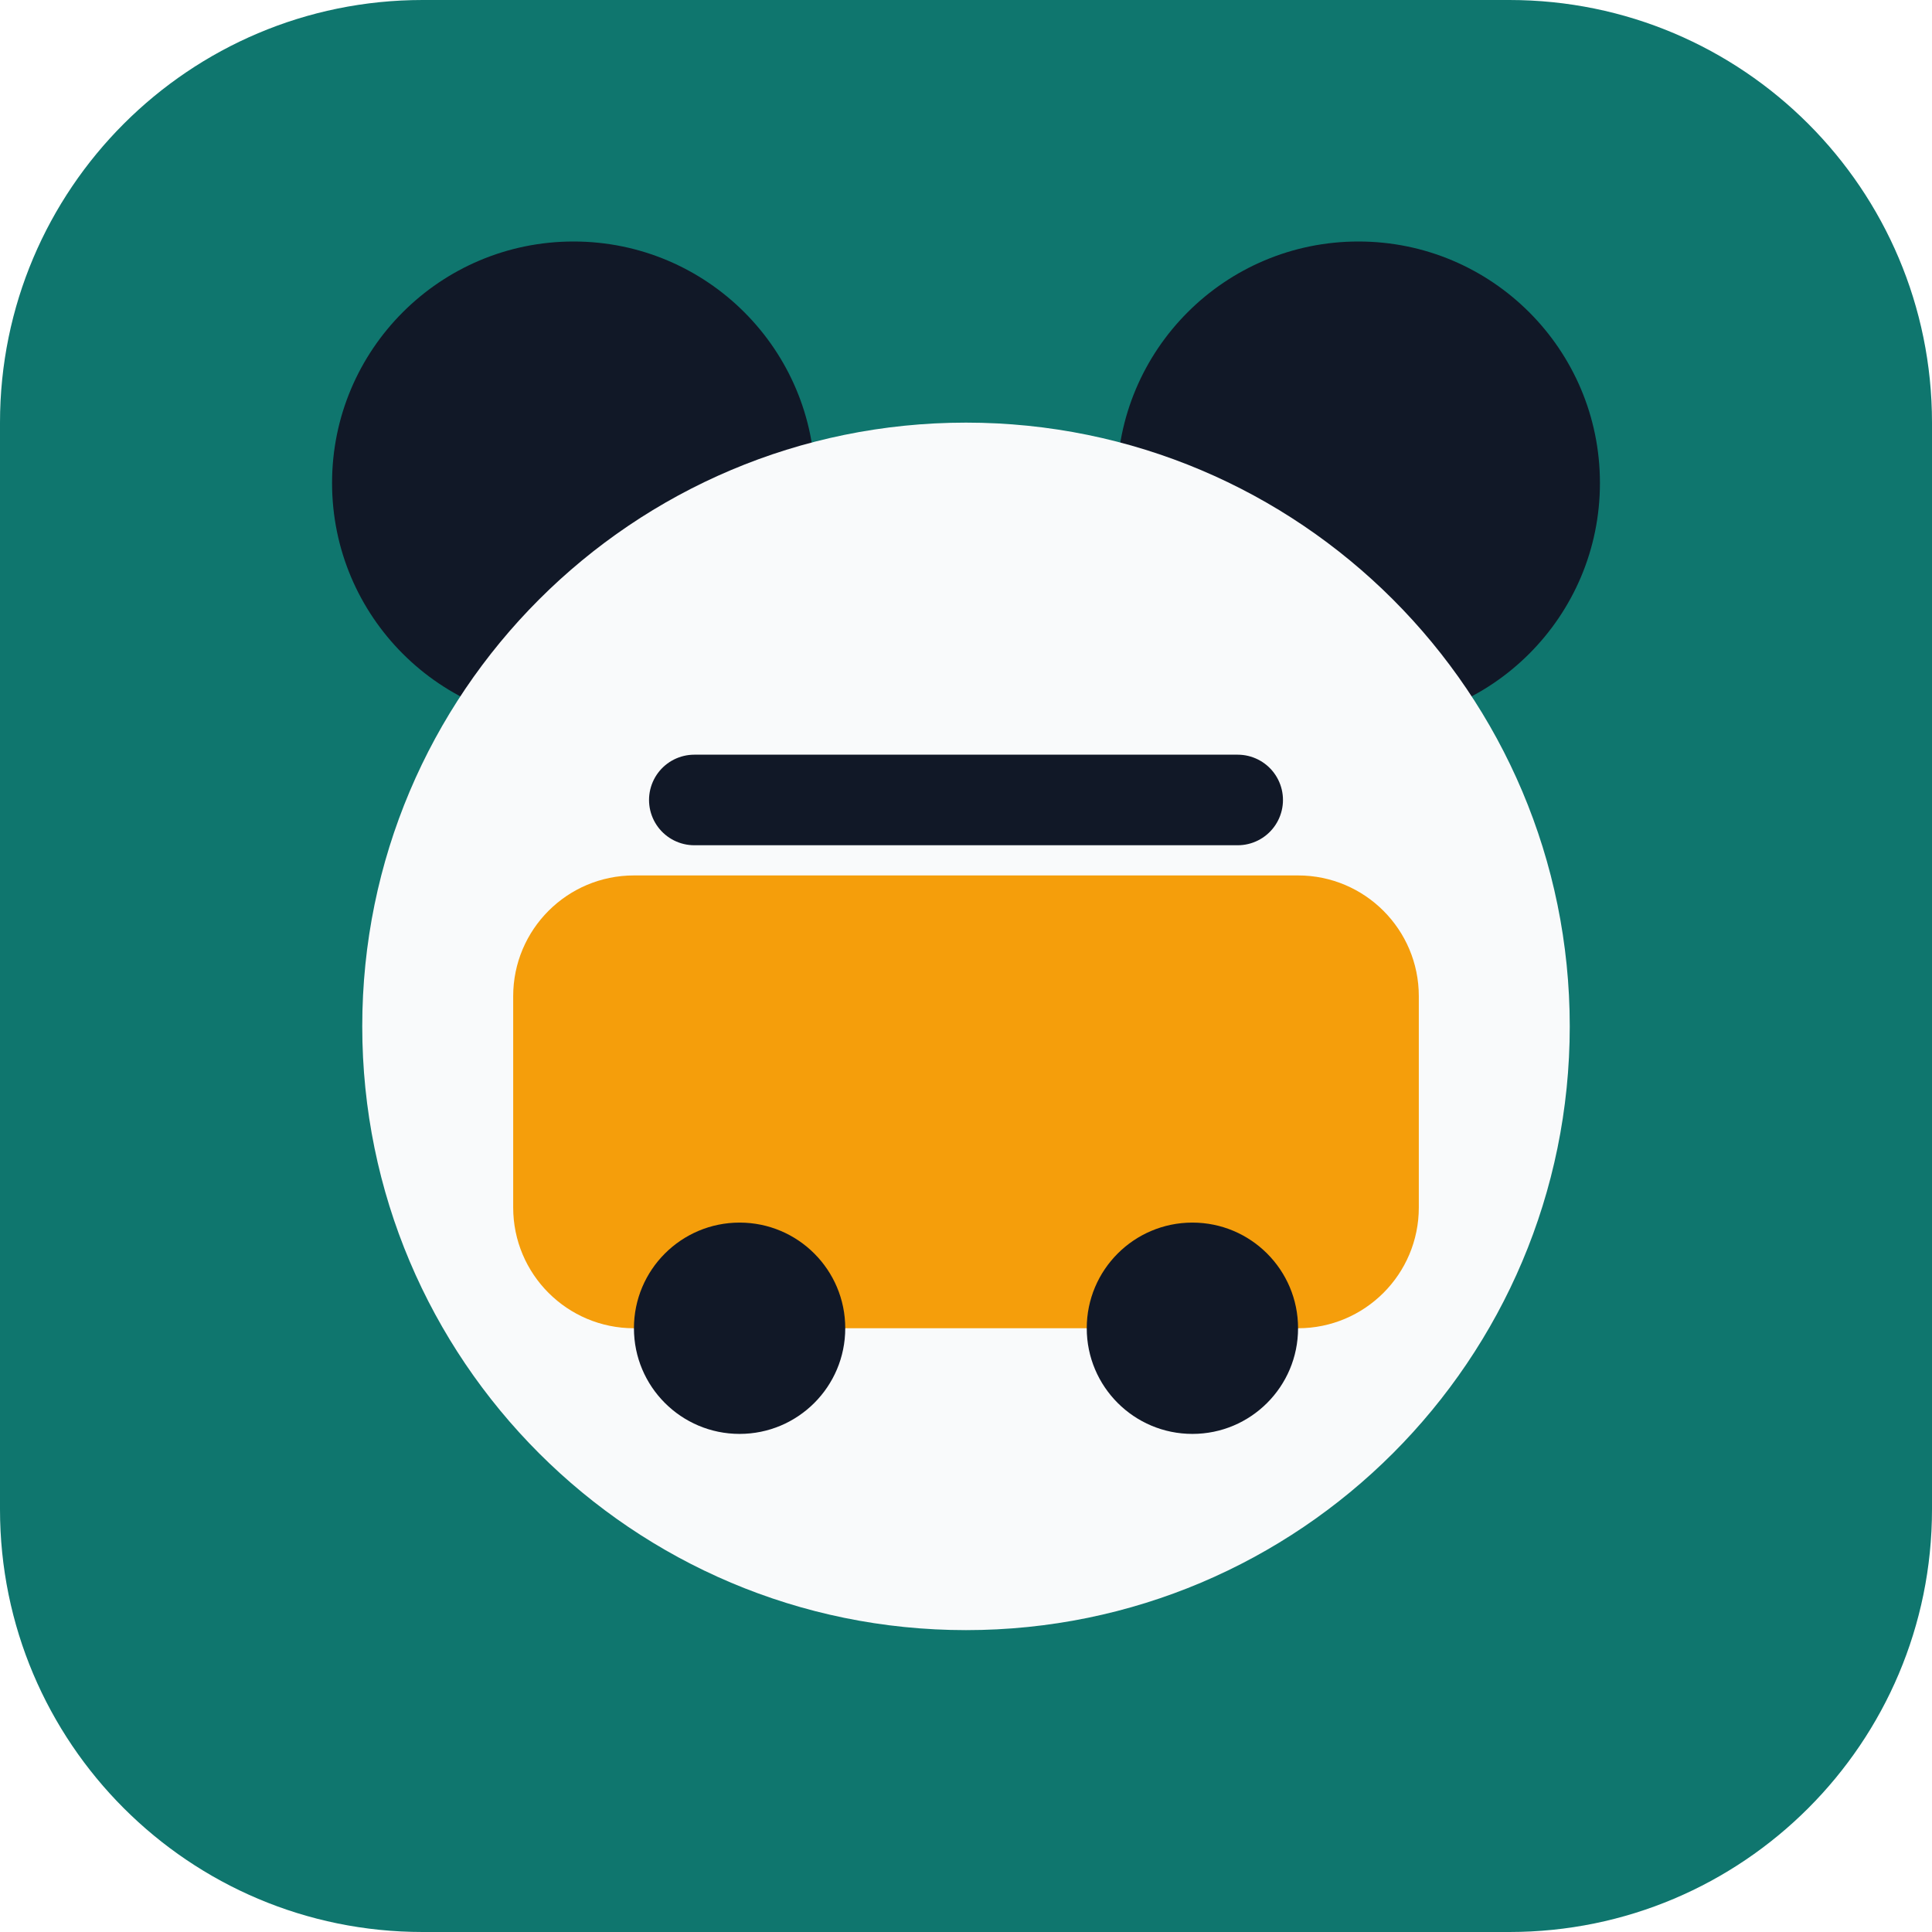
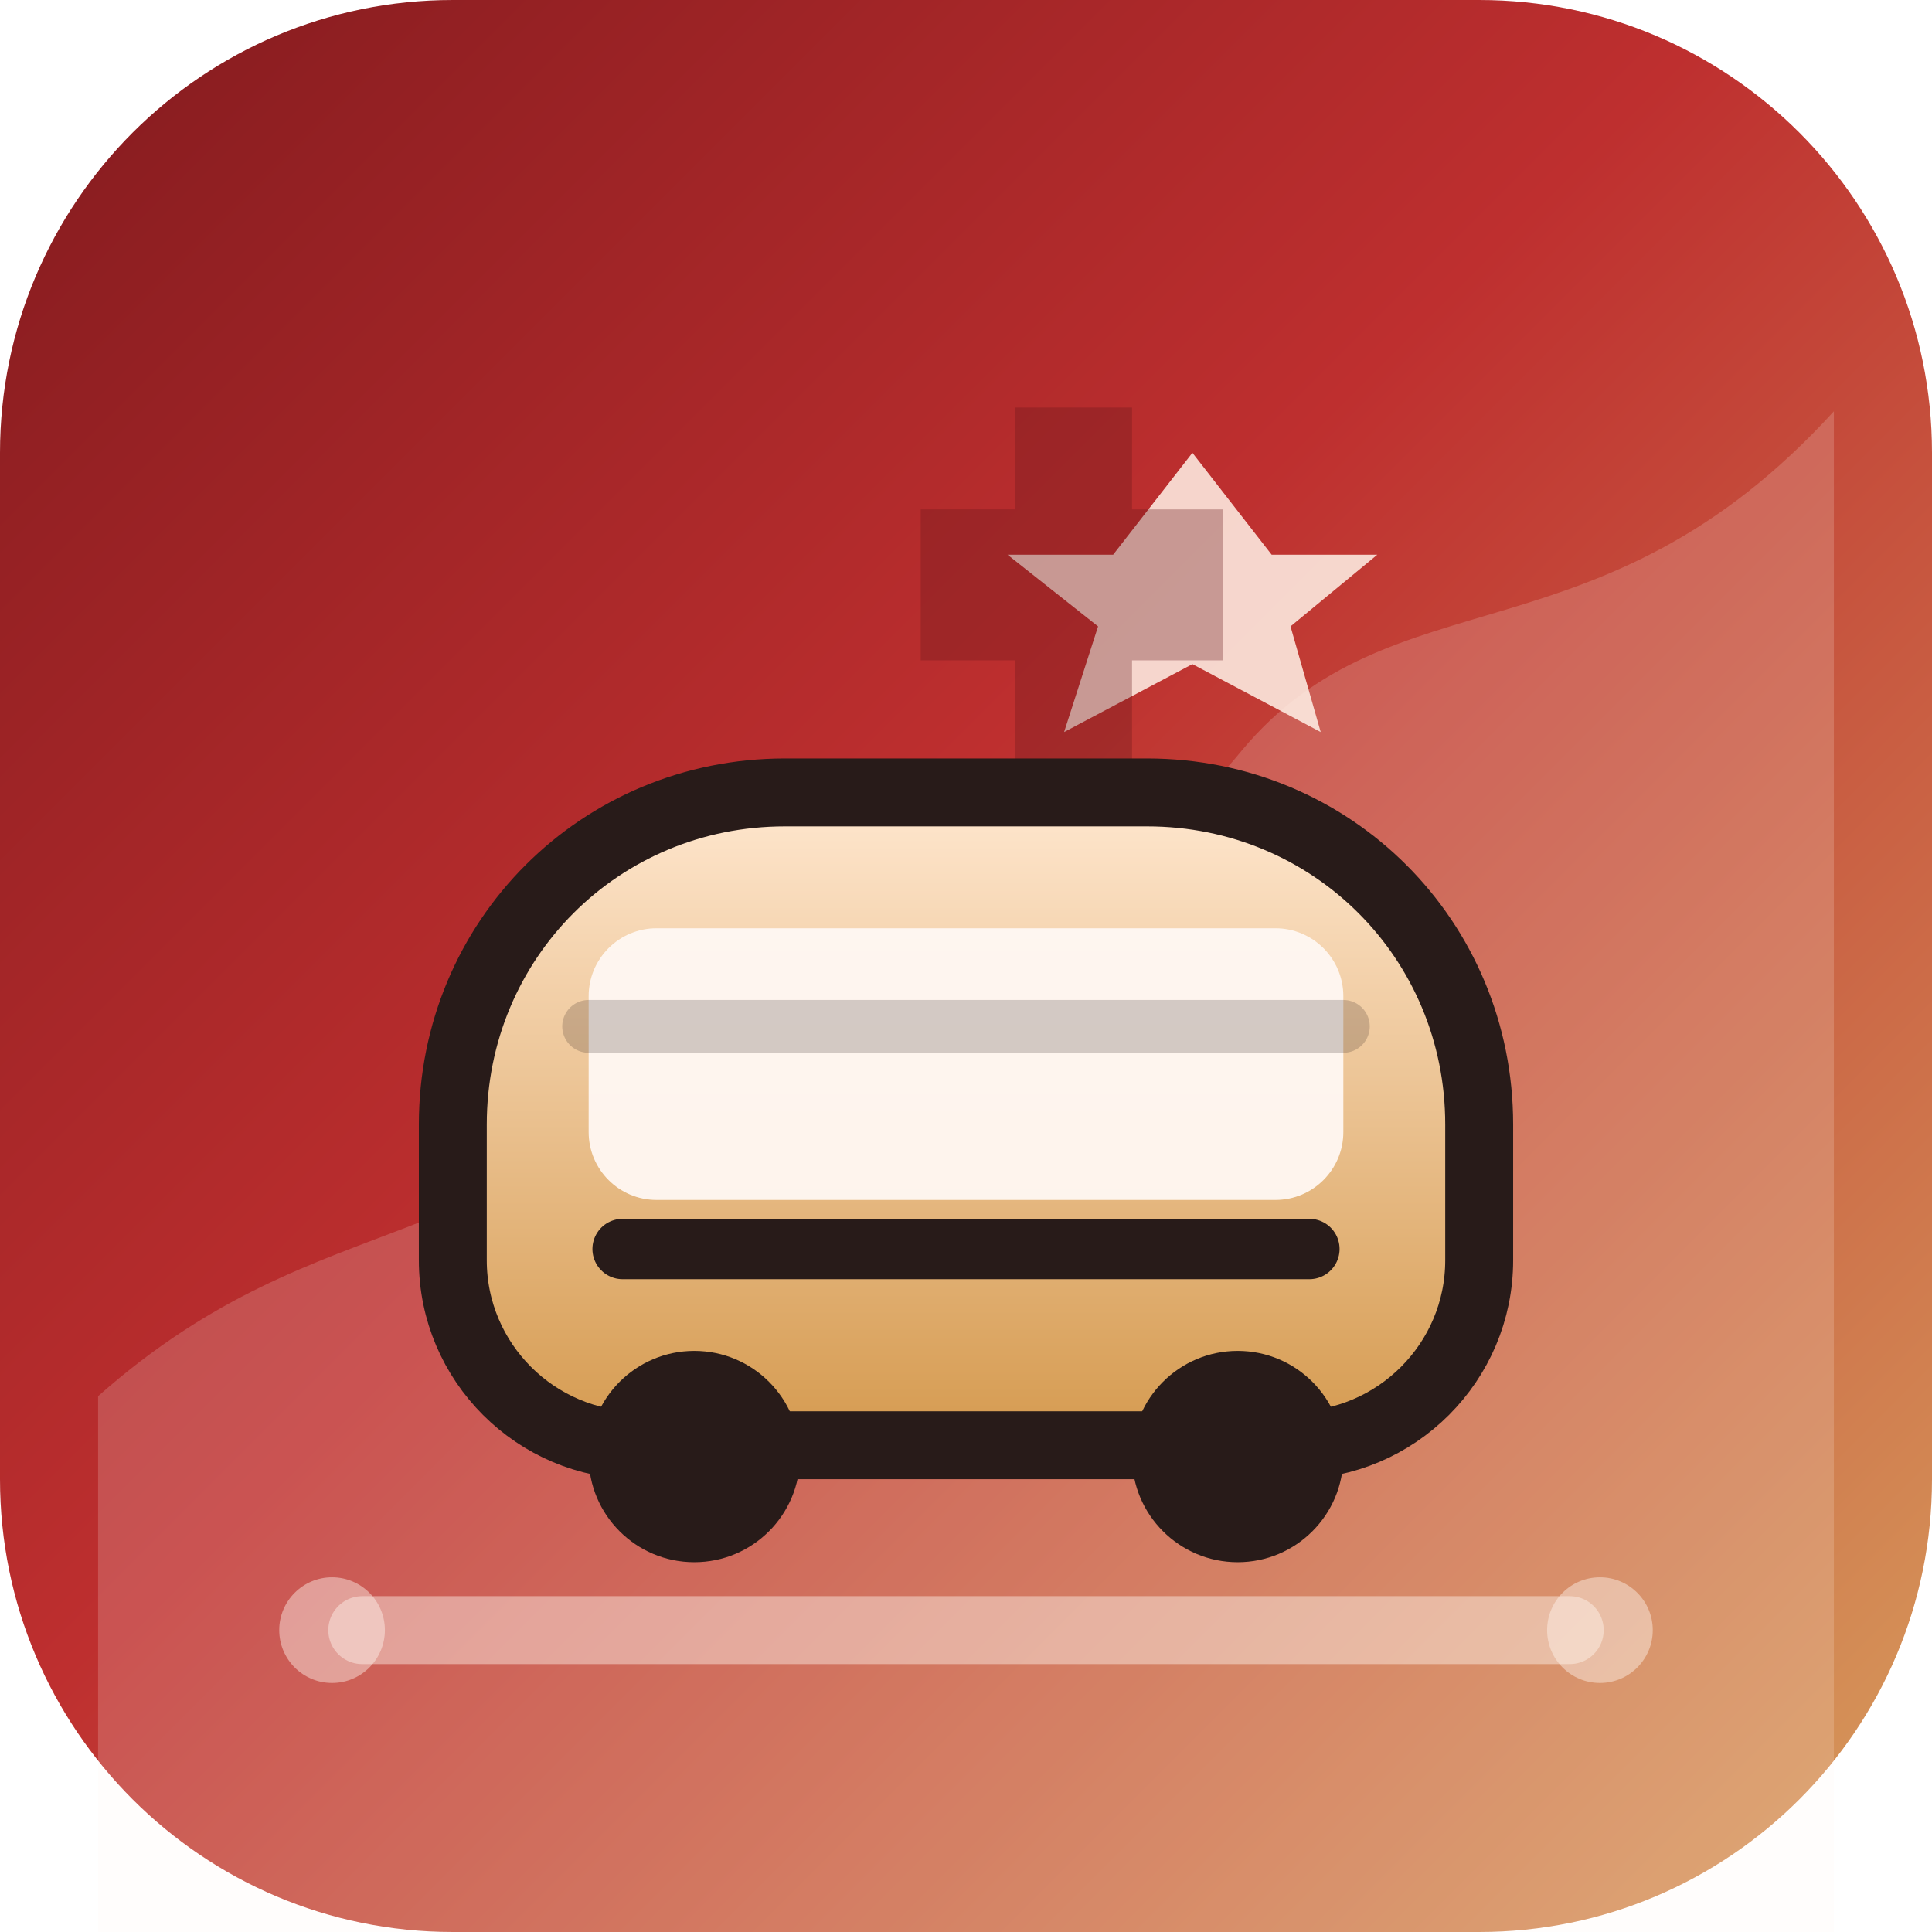
- <svg xmlns="http://www.w3.org/2000/svg" viewBox="0 0 128 128" role="img" aria-label="KumaNORETA icon">
-   <rect width="128" height="128" rx="28" fill="#0f766e" />
-   <circle cx="38" cy="32" r="16" fill="#111827" />
-   <circle cx="90" cy="32" r="16" fill="#111827" />
-   <circle cx="64" cy="68" r="40" fill="#f9fafb" />
-   <rect x="34" y="58" width="60" height="30" rx="8" fill="#f59e0b" />
-   <circle cx="49" cy="88" r="7" fill="#111827" />
-   <circle cx="79" cy="88" r="7" fill="#111827" />
-   <path d="M46 53h36" stroke="#111827" stroke-width="6" stroke-linecap="round" />
+ <svg xmlns="http://www.w3.org/2000/svg" viewBox="0 0 512 512" role="img" aria-label="KumaNORETA icon">
+   <defs>
+     <linearGradient id="bg" x1="0%" y1="0%" x2="100%" y2="100%">
+       <stop offset="0%" stop-color="#821a1e" />
+       <stop offset="45%" stop-color="#be2f2f" />
+       <stop offset="100%" stop-color="#d89f5d" />
+     </linearGradient>
+     <linearGradient id="bus" x1="0%" y1="0%" x2="0%" y2="100%">
+       <stop offset="0%" stop-color="#ffe7cf" />
+       <stop offset="100%" stop-color="#d59a4f" />
+     </linearGradient>
+   </defs>
+   <rect width="512" height="512" rx="120" fill="url(#bg)" />
+   <path d="M26 370C87 316 133 337 184 270C229 211 283 256 329 199C369 151 424 177 486 109V512H26Z" fill="#fff6ed" opacity="0.18" />
+   <path d="M316 120L337 147H365L342 166L350 194L316 176L282 194L291 166L267 147H295Z" fill="#fff0e6" opacity="0.86" />
+   <path d="M324 135V175H300V202H269V175H244V135H269V108H300V135Z" fill="#651518" opacity="0.32" />
+   <path d="M120 298C120 249 159 210 208 210H304C353 210 392 249 392 298V334C392 361 370 383 343 383H169C142 383 120 361 120 334Z" fill="url(#bus)" stroke="#281b19" stroke-width="18" />
+   <rect x="156" y="246" width="200" height="72" rx="18" fill="#fff8f3" opacity="0.94" />
+   <path d="M156 272H356" stroke="#281b19" stroke-width="14" stroke-linecap="round" opacity="0.2" />
+   <circle cx="184" cy="386" r="28" fill="#281b19" />
+   <circle cx="328" cy="386" r="28" fill="#281b19" />
+   <path d="M165 331H347" stroke="#281b19" stroke-width="16" stroke-linecap="round" />
+   <path d="M96 432H416" stroke="#fff6ee" stroke-width="18" stroke-linecap="round" opacity="0.44" />
+   <circle cx="88" cy="432" r="14" fill="#fff6ee" opacity="0.44" />
+   <circle cx="424" cy="432" r="14" fill="#fff6ee" opacity="0.44" />
</svg>
